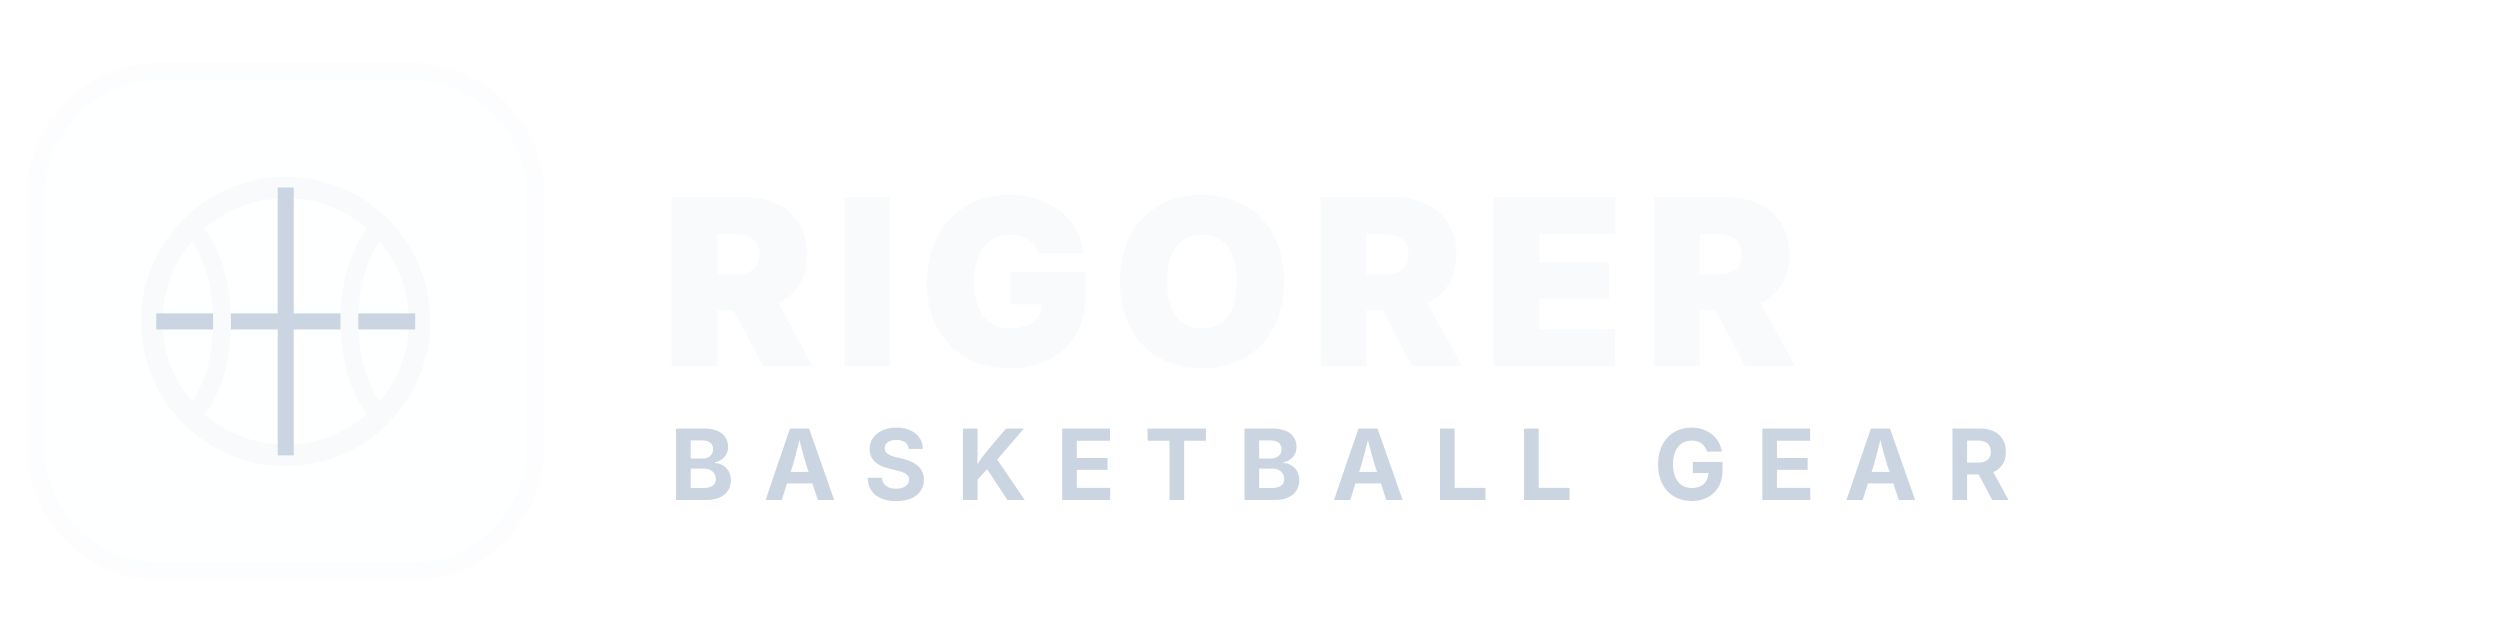
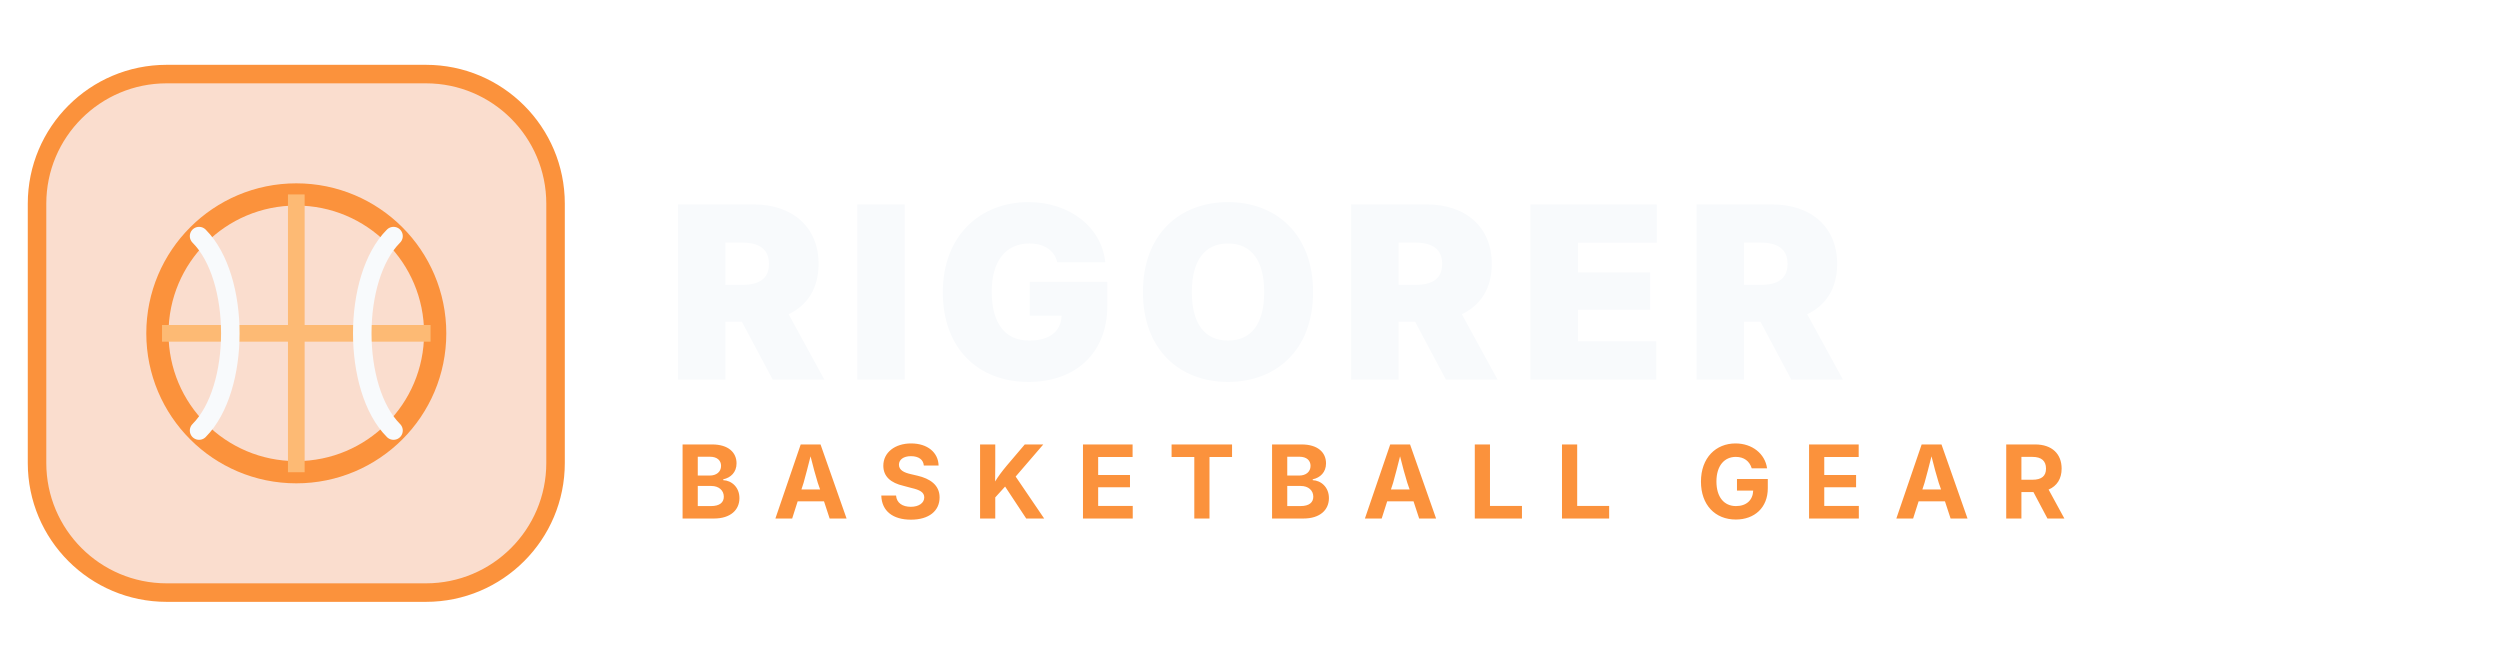
- <svg xmlns="http://www.w3.org/2000/svg" viewBox="0 0 280 72" fill="none">
-   <rect x="4" y="8" width="56" height="56" rx="14" fill="#F8FAFC" fill-opacity="0.08" stroke="#F8FAFC" stroke-opacity="0.35" stroke-width="2" />
-   <circle cx="32" cy="36" r="15" stroke="#F8FAFC" stroke-width="2.4" />
-   <path d="M17.5 36H46.5M32 21V51" stroke="#CBD5E1" stroke-width="1.8" />
+ <svg xmlns="http://www.w3.org/2000/svg" width="270" height="72" viewBox="0 0 270 72" fill="none">
+   <rect x="4" y="8" width="56" height="56" rx="14" fill="#EA580C" fill-opacity="0.2" stroke="#FB923C" stroke-width="2" />
+   <circle cx="32" cy="36" r="15" stroke="#FB923C" stroke-width="2.4" />
+   <path d="M17.5 36H46.5M32 21V51" stroke="#FDBA74" stroke-width="1.8" />
  <path d="M21.5 25.5C26 30 26 42 21.5 46.5M42.5 25.5C38 30 38 42 42.5 46.5" stroke="#F8FAFC" stroke-width="2" stroke-linecap="round" />
-   <text x="74" y="41" fill="#F8FAFC" font-family="'Archivo', system-ui, -apple-system, sans-serif" font-weight="900" font-size="26" letter-spacing="2">RIGORER</text>
-   <text x="75" y="56" fill="#CBD5E1" font-family="'Barlow', system-ui, -apple-system, sans-serif" font-weight="700" font-size="11" letter-spacing="3.2">BASKETBALL GEAR</text>
+   <text x="72" y="41" fill="#F8FAFC" font-family="'Archivo', system-ui, -apple-system, sans-serif" font-weight="900" font-size="26" letter-spacing="2">RIGORER</text>
+   <text x="73" y="56" fill="#FB923C" font-family="'Barlow', system-ui, -apple-system, sans-serif" font-weight="700" font-size="11" letter-spacing="3.2">BASKETBALL GEAR</text>
</svg>
